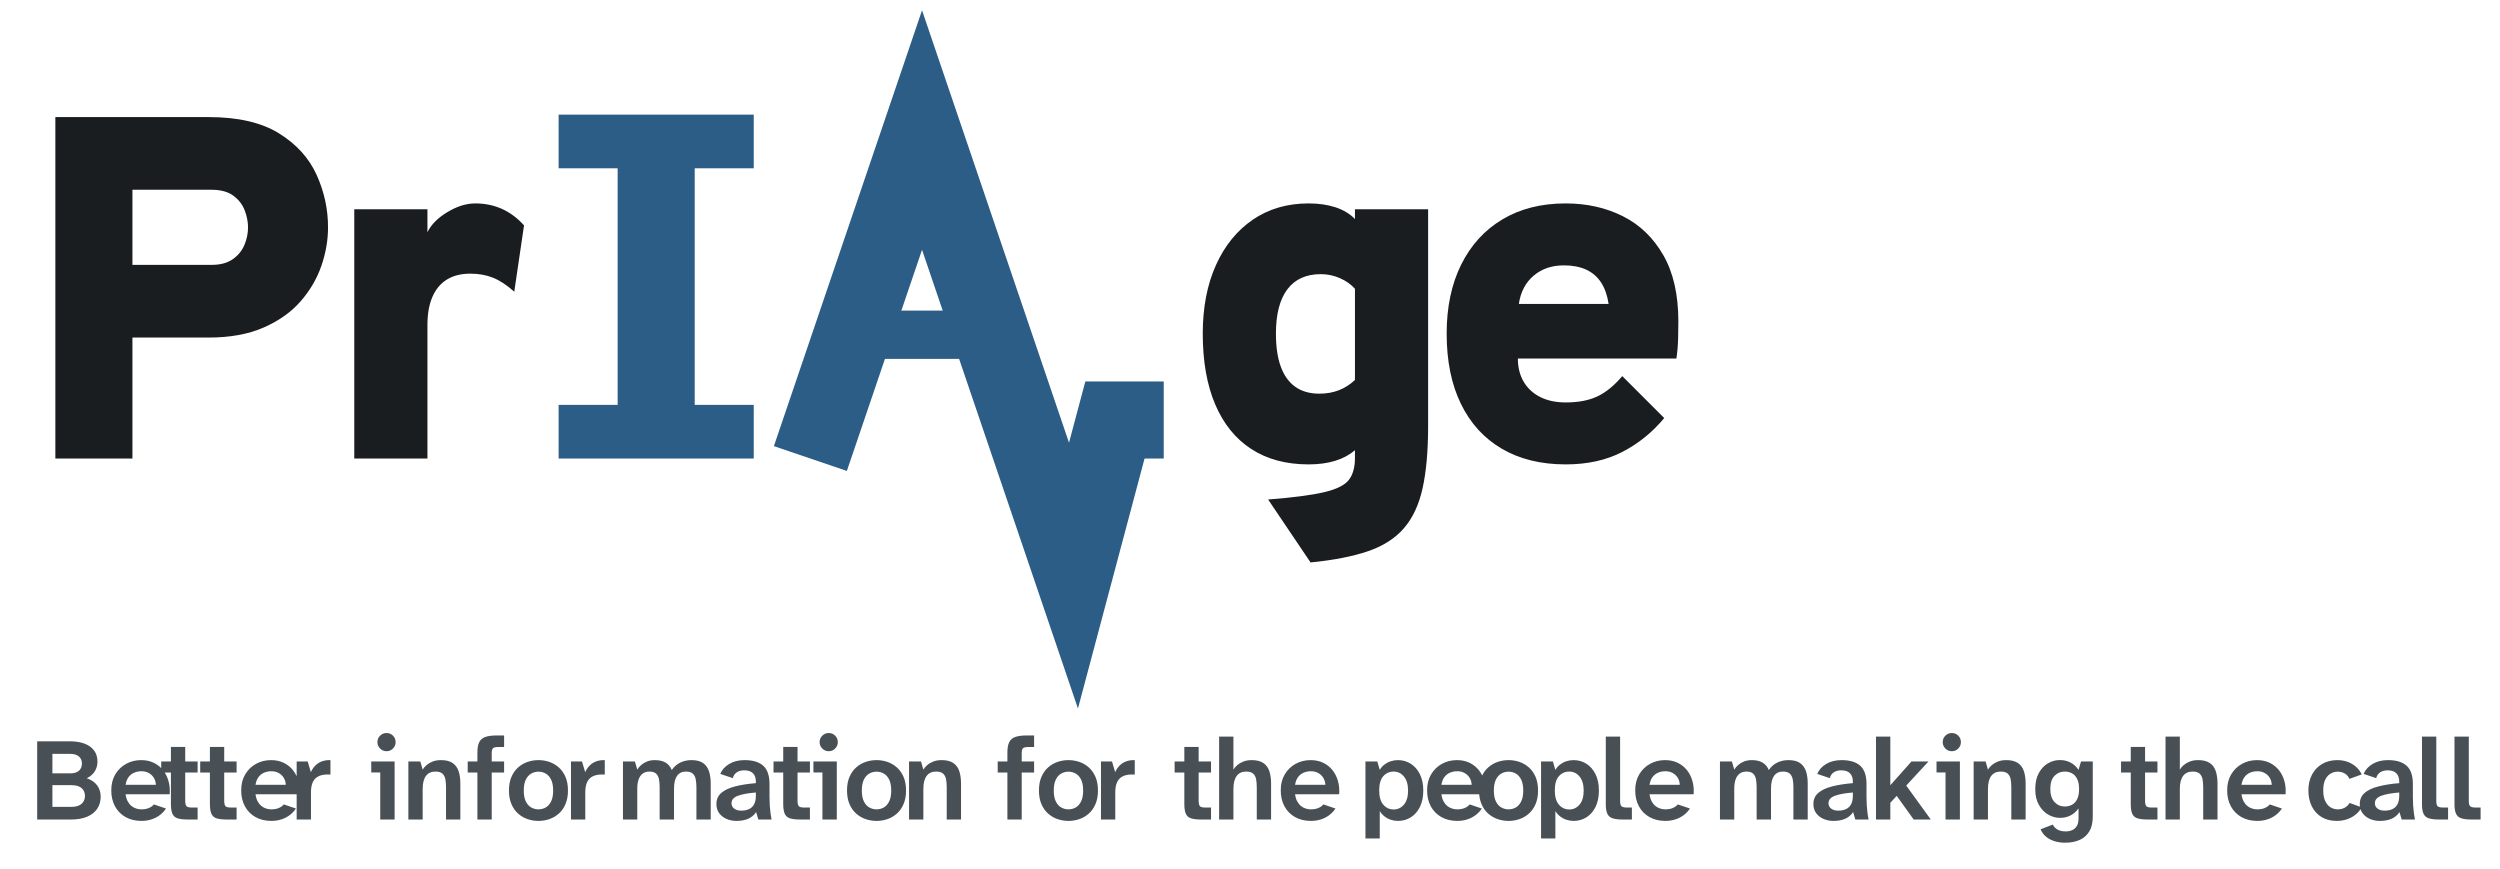
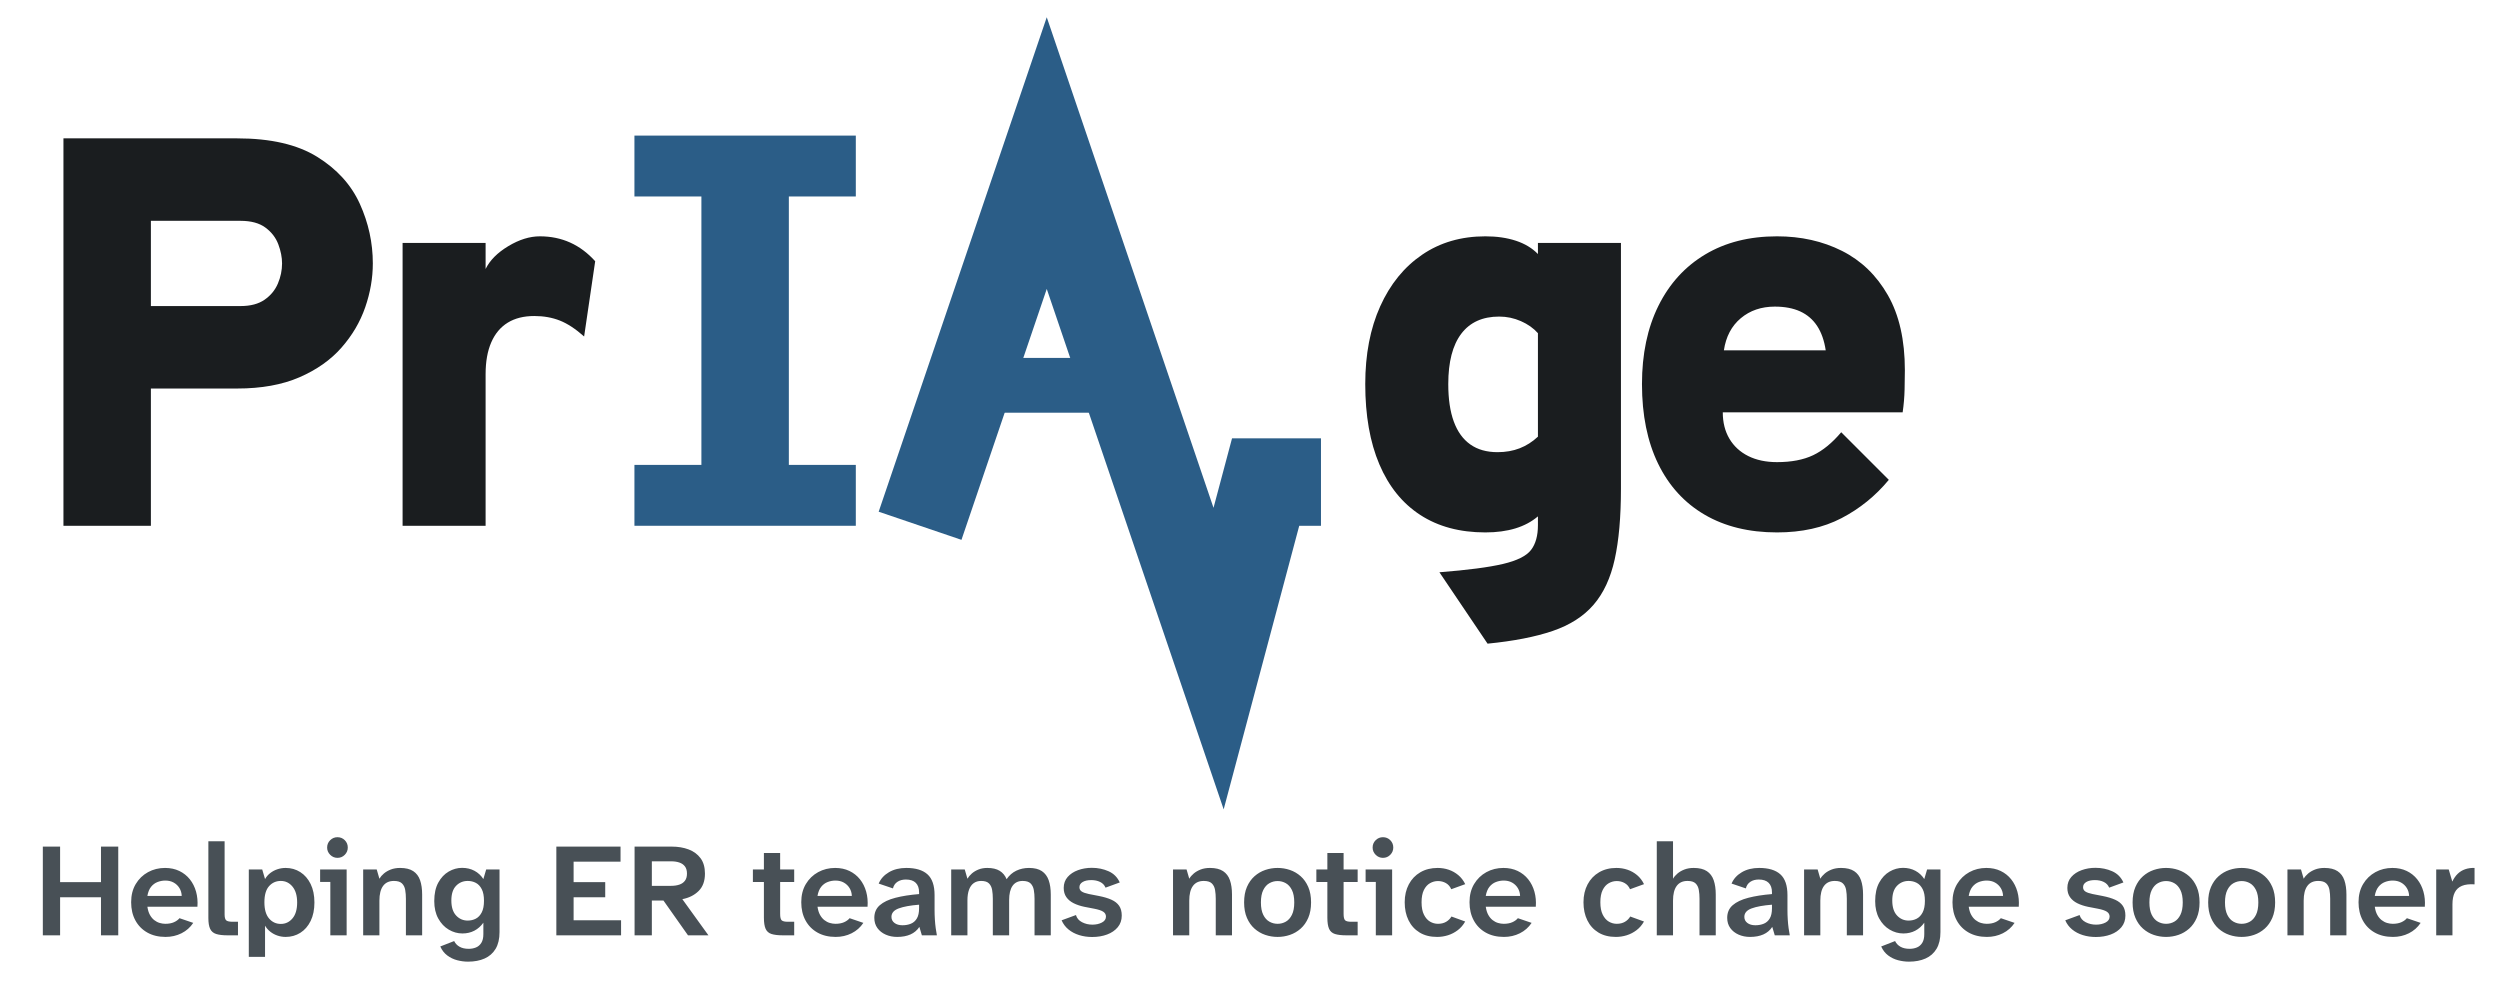
- <svg xmlns="http://www.w3.org/2000/svg" viewBox="12.00 12.00 1024.81 356.00" width="1025" height="356" role="img" aria-label="PrIAge">
+ <svg xmlns="http://www.w3.org/2000/svg" viewBox="12.00 10.00 902.77 361.17" width="903" height="361" role="img" aria-label="PrIAge">
  <path fill="#1a1d1f" d="M34.6 200.0V60.0H97.4Q115.5 60.0 126.25 66.65Q137.0 73.3 141.7 83.65Q146.4 94.0 146.4 105.2Q146.4 113.1 143.65 121.05Q140.9 129.0 135.05 135.65Q129.2 142.3 119.85 146.35Q110.5 150.4 97.4 150.4H66.2V200.0ZM66.2 120.6H98.6Q104.0 120.6 107.3 118.3Q110.6 116.0 112.1 112.45Q113.6 108.9 113.6 105.2Q113.6 101.9 112.25 98.3Q110.9 94.7 107.6 92.25Q104.3 89.8 98.6 89.8H66.2ZM157.156 200.0V97.8H187.156V107.2Q189.456 102.5 195.356 98.95Q201.256 95.4 206.756 95.4Q218.656 95.4 226.756 104.4L222.756 131.6Q218.156 127.5 214.006 125.85Q209.856 124.2 204.756 124.2Q199.056 124.2 195.156 126.6Q191.256 129.0 189.206 133.7Q187.156 138.4 187.156 145.2V200.0Z" />
  <path fill="#1a1d1f" d="M549.234 242.6 531.834 216.8Q547.134 215.6 554.784 213.8Q562.434 212.0 564.934 208.75Q567.434 205.5 567.434 199.8V196.6Q560.634 202.4 548.434 202.4Q534.634 202.4 524.934 196.1Q515.234 189.8 510.134 177.8Q505.034 165.8 505.034 148.8Q505.034 132.7 510.434 120.7Q515.834 108.7 525.584 102.05Q535.334 95.4 548.434 95.4Q554.634 95.4 559.484 97.0Q564.334 98.6 567.434 101.8V97.8H597.434V186.6Q597.434 201.9 595.184 212.1Q592.934 222.3 587.534 228.55Q582.134 234.8 572.784 238.0Q563.434 241.2 549.234 242.6ZM552.834 173.4Q557.234 173.4 560.834 172.0Q564.434 170.6 567.434 167.8V130.4Q565.034 127.7 561.284 126.05Q557.534 124.4 553.434 124.4Q544.434 124.4 539.734 130.6Q535.034 136.8 535.034 148.8Q535.034 156.9 537.034 162.35Q539.034 167.8 542.984 170.6Q546.934 173.4 552.834 173.4ZM653.834 202.4Q638.634 202.4 627.684 196.0Q616.734 189.6 610.884 177.6Q605.034 165.6 605.034 148.8Q605.034 132.5 610.984 120.5Q616.934 108.5 627.884 101.95Q638.834 95.4 653.834 95.4Q666.834 95.4 677.284 100.65Q687.734 105.9 693.884 116.65Q700.034 127.4 700.034 143.8Q700.034 146.6 699.934 150.75Q699.834 154.9 699.234 159.0H634.234Q634.234 164.5 636.634 168.55Q639.034 172.6 643.434 174.8Q647.834 177.0 653.834 177.0Q661.634 177.0 666.884 174.5Q672.134 172.0 677.034 166.2L694.234 183.4Q687.034 192.1 677.134 197.25Q667.234 202.4 653.834 202.4ZM634.634 136.6H671.434Q670.634 131.3 668.334 127.8Q666.034 124.3 662.234 122.55Q658.434 120.8 653.034 120.8Q645.734 120.8 640.734 125.0Q635.734 129.2 634.634 136.6Z" />
-   <path fill="#485056" d="M27.15 348.0V315.936H40.473Q44.136 315.936 46.68 316.935Q49.224 317.934 50.546 319.792Q51.867 321.651 51.867 324.24Q51.867 326.439 50.789 328.217Q49.71 329.994 47.487 331.071Q50.331 332.082 51.758 334.038Q53.184 335.994 53.184 338.628Q53.184 341.49 51.756 343.602Q50.328 345.714 47.624 346.857Q44.919 348.0 41.106 348.0ZM33.39 342.804H41.205Q43.104 342.804 44.328 342.214Q45.552 341.625 46.143 340.596Q46.734 339.567 46.734 338.289Q46.734 336.378 45.39 335.148Q44.046 333.918 41.205 333.918H33.39ZM33.39 329.07H40.782Q43.17 329.07 44.331 327.951Q45.492 326.832 45.492 325.071Q45.492 323.199 44.236 322.139Q42.981 321.078 40.572 321.078H33.39ZM69.975 348.576Q66.177 348.576 63.382 347.001Q60.588 345.426 59.058 342.605Q57.528 339.783 57.528 336.036Q57.528 332.244 59.185 329.47Q60.843 326.697 63.621 325.171Q66.399 323.646 69.771 323.646Q72.657 323.646 74.925 324.733Q77.193 325.821 78.73 327.744Q80.268 329.667 80.983 332.215Q81.699 334.764 81.48 337.659H63.399Q63.645 339.417 64.302 340.602Q64.959 341.787 65.874 342.502Q66.789 343.218 67.837 343.527Q68.886 343.836 69.867 343.836Q71.694 343.836 72.981 343.269Q74.268 342.702 75.003 341.808L79.971 343.5Q78.351 345.942 75.721 347.259Q73.092 348.576 69.975 348.576ZM63.393 333.768H75.804Q75.75 332.169 74.977 330.917Q74.205 329.664 72.909 328.937Q71.613 328.209 69.879 328.209Q68.43 328.209 67.059 328.739Q65.688 329.268 64.722 330.476Q63.756 331.683 63.393 333.768ZM88.866 348.0Q86.232 348.0 84.724 347.517Q83.216 347.034 82.598 345.643Q81.98 344.253 81.98 341.616V328.731H78.002V324.192H81.98V318.24H87.849V324.192H92.928V328.731H87.849V340.242Q87.849 342.069 88.413 342.583Q88.977 343.098 90.648 343.098H92.928V348.0ZM104.85 348.0Q102.216 348.0 100.708 347.517Q99.201 347.034 98.583 345.643Q97.965 344.253 97.965 341.616V328.731H93.987V324.192H97.965V318.24H103.833V324.192H108.912V328.731H103.833V340.242Q103.833 342.069 104.397 342.583Q104.961 343.098 106.632 343.098H108.912V348.0ZM123.24 348.576Q119.442 348.576 116.648 347.001Q113.853 345.426 112.323 342.605Q110.793 339.783 110.793 336.036Q110.793 332.244 112.451 329.47Q114.108 326.697 116.886 325.171Q119.664 323.646 123.036 323.646Q125.922 323.646 128.19 324.733Q130.458 325.821 131.996 327.744Q133.533 329.667 134.249 332.215Q134.964 334.764 134.745 337.659H116.664Q116.91 339.417 117.567 340.602Q118.224 341.787 119.139 342.502Q120.054 343.218 121.103 343.527Q122.151 343.836 123.132 343.836Q124.959 343.836 126.246 343.269Q127.533 342.702 128.268 341.808L133.236 343.5Q131.616 345.942 128.987 347.259Q126.357 348.576 123.24 348.576ZM116.658 333.768H129.069Q129.015 332.169 128.243 330.917Q127.47 329.664 126.174 328.937Q124.878 328.209 123.144 328.209Q121.695 328.209 120.324 328.739Q118.953 329.268 117.987 330.476Q117.021 331.683 116.658 333.768ZM133.537 348.0V324.192H138.058L139.354 328.581Q140.164 326.871 141.307 325.764Q142.45 324.657 143.977 324.124Q145.504 323.592 147.391 323.646V329.577Q144.586 329.388 142.825 330.125Q141.064 330.861 140.234 332.519Q139.405 334.176 139.405 336.777V348.0ZM167.802 348.0V328.704H164.112V324.192H173.697V348.0ZM170.379 320.004Q168.855 320.004 167.751 318.9Q166.647 317.796 166.647 316.278Q166.647 314.7 167.751 313.62Q168.855 312.54 170.373 312.54Q171.951 312.54 173.031 313.623Q174.111 314.707 174.111 316.272Q174.111 317.796 173.027 318.9Q171.944 320.004 170.379 320.004ZM179.334 348.0V324.192H184.227L185.202 327.549Q185.793 326.532 186.825 325.657Q187.857 324.783 189.321 324.214Q190.785 323.646 192.693 323.646Q195.681 323.646 197.422 324.798Q199.164 325.95 199.905 328.098Q200.646 330.246 200.646 333.252V348.0H194.778V334.803Q194.778 333.06 194.523 331.595Q194.268 330.129 193.356 329.237Q192.444 328.344 190.437 328.344Q187.86 328.344 186.531 330.147Q185.202 331.95 185.202 335.466V348.0ZM207.641 348.0V328.731H203.663V324.192H207.641V320.469Q207.641 317.805 208.391 316.284Q209.141 314.763 210.884 314.15Q212.627 313.536 215.591 313.536H218.588V318.267H216.362Q214.61 318.267 214.06 318.756Q213.509 319.245 213.509 320.826V324.192H218.588V328.731H213.509V348.0ZM232.674 348.576Q230.367 348.576 228.216 347.842Q226.064 347.109 224.341 345.583Q222.617 344.058 221.596 341.692Q220.574 339.327 220.574 336.111Q220.574 332.868 221.596 330.516Q222.617 328.164 224.341 326.638Q226.064 325.113 228.216 324.379Q230.367 323.646 232.674 323.646Q234.981 323.646 237.132 324.379Q239.283 325.113 241.006 326.638Q242.73 328.164 243.751 330.516Q244.773 332.868 244.773 336.111Q244.773 339.327 243.751 341.692Q242.73 344.058 241.006 345.583Q239.283 347.109 237.132 347.842Q234.981 348.576 232.674 348.576ZM232.674 343.836Q234.282 343.836 235.647 343.062Q237.011 342.288 237.854 340.587Q238.697 338.886 238.697 336.111Q238.697 333.336 237.854 331.635Q237.011 329.934 235.647 329.16Q234.282 328.386 232.674 328.386Q231.087 328.386 229.711 329.16Q228.336 329.934 227.493 331.635Q226.65 333.336 226.65 336.111Q226.65 338.886 227.493 340.587Q228.336 342.288 229.711 343.062Q231.087 343.836 232.674 343.836ZM246.005 348.0V324.192H250.527L251.823 328.581Q252.633 326.871 253.776 325.764Q254.919 324.657 256.446 324.124Q257.973 323.592 259.86 323.646V329.577Q257.055 329.388 255.294 330.125Q253.533 330.861 252.703 332.519Q251.874 334.176 251.874 336.777V348.0ZM267.318 348.0V324.192H272.211L273.186 327.549Q273.777 326.532 274.775 325.657Q275.772 324.783 277.181 324.214Q278.589 323.646 280.365 323.646Q283.155 323.646 284.849 324.696Q286.542 325.746 287.337 327.714Q288.75 325.641 290.844 324.643Q292.938 323.646 295.434 323.646Q298.38 323.646 300.087 324.798Q301.794 325.95 302.549 328.098Q303.303 330.246 303.303 333.252V348.0H297.435V334.803Q297.435 333.06 297.169 331.595Q296.904 330.129 296 329.237Q295.095 328.344 293.13 328.344Q290.754 328.344 289.505 330.093Q288.255 331.842 288.255 335.277V348.0H282.36V334.803Q282.36 333.06 282.108 331.595Q281.856 330.129 280.965 329.237Q280.074 328.344 278.136 328.344Q276.543 328.344 275.436 329.151Q274.329 329.958 273.758 331.521Q273.186 333.084 273.186 335.358V348.0ZM313.881 348.576Q311.625 348.576 309.743 347.743Q307.86 346.911 306.746 345.372Q305.631 343.833 305.631 341.673Q305.631 338.841 307.613 337.113Q309.594 335.385 313.239 334.438Q316.884 333.492 321.81 333.093V332.472Q321.81 330.225 320.612 329.03Q319.413 327.834 317.04 327.834Q315.237 327.834 313.994 328.656Q312.75 329.478 312.366 331.044L307.209 329.298Q308.277 326.751 310.911 325.198Q313.545 323.646 317.193 323.646Q322.272 323.646 324.839 325.954Q327.405 328.263 327.405 333.456V338.835Q327.405 340.56 327.512 342.262Q327.618 343.965 327.821 345.433Q328.023 346.902 328.242 348.0H322.818L321.912 344.952Q320.715 346.782 318.696 347.679Q316.677 348.576 313.881 348.576ZM315.819 344.361Q317.496 344.361 318.858 343.797Q320.22 343.233 321.015 341.889Q321.81 340.545 321.81 338.208V336.93Q317.064 337.302 314.444 338.273Q311.823 339.243 311.823 341.334Q311.823 342.696 312.92 343.528Q314.016 344.361 315.819 344.361ZM339.912 348.0Q337.278 348.0 335.771 347.517Q334.263 347.034 333.645 345.643Q333.027 344.253 333.027 341.616V328.731H329.049V324.192H333.027V318.24H338.895V324.192H343.974V328.731H338.895V340.242Q338.895 342.069 339.459 342.583Q340.023 343.098 341.694 343.098H343.974V348.0ZM349.099 348.0V328.704H345.409V324.192H354.994V348.0ZM351.676 320.004Q350.152 320.004 349.048 318.9Q347.944 317.796 347.944 316.278Q347.944 314.7 349.048 313.62Q350.152 312.54 351.669 312.54Q353.248 312.54 354.328 313.623Q355.408 314.707 355.408 316.272Q355.408 317.796 354.324 318.9Q353.241 320.004 351.676 320.004ZM371.283 348.576Q368.976 348.576 366.825 347.842Q364.674 347.109 362.95 345.583Q361.227 344.058 360.205 341.692Q359.184 339.327 359.184 336.111Q359.184 332.868 360.205 330.516Q361.227 328.164 362.95 326.638Q364.674 325.113 366.825 324.379Q368.976 323.646 371.283 323.646Q373.59 323.646 375.741 324.379Q377.892 325.113 379.615 326.638Q381.339 328.164 382.36 330.516Q383.382 332.868 383.382 336.111Q383.382 339.327 382.36 341.692Q381.339 344.058 379.615 345.583Q377.892 347.109 375.741 347.842Q373.59 348.576 371.283 348.576ZM371.283 343.836Q372.891 343.836 374.256 343.062Q375.621 342.288 376.464 340.587Q377.307 338.886 377.307 336.111Q377.307 333.336 376.464 331.635Q375.621 329.934 374.256 329.16Q372.891 328.386 371.283 328.386Q369.696 328.386 368.32 329.16Q366.945 329.934 366.102 331.635Q365.259 333.336 365.259 336.111Q365.259 338.886 366.102 340.587Q366.945 342.288 368.32 343.062Q369.696 343.836 371.283 343.836ZM384.615 348.0V324.192H389.508L390.483 327.549Q391.074 326.532 392.106 325.657Q393.138 324.783 394.602 324.214Q396.066 323.646 397.974 323.646Q400.962 323.646 402.703 324.798Q404.445 325.95 405.186 328.098Q405.927 330.246 405.927 333.252V348.0H400.059V334.803Q400.059 333.06 399.804 331.595Q399.549 330.129 398.637 329.237Q397.725 328.344 395.718 328.344Q393.141 328.344 391.812 330.147Q390.483 331.95 390.483 335.466V348.0ZM424.938 348.0V328.731H420.96V324.192H424.938V320.469Q424.938 317.805 425.688 316.284Q426.438 314.763 428.181 314.15Q429.924 313.536 432.888 313.536H435.885V318.267H433.659Q431.907 318.267 431.357 318.756Q430.806 319.245 430.806 320.826V324.192H435.885V328.731H430.806V348.0ZM449.97 348.576Q447.663 348.576 445.512 347.842Q443.361 347.109 441.638 345.583Q439.914 344.058 438.893 341.692Q437.871 339.327 437.871 336.111Q437.871 332.868 438.893 330.516Q439.914 328.164 441.638 326.638Q443.361 325.113 445.512 324.379Q447.663 323.646 449.97 323.646Q452.277 323.646 454.428 324.379Q456.579 325.113 458.303 326.638Q460.026 328.164 461.048 330.516Q462.069 332.868 462.069 336.111Q462.069 339.327 461.048 341.692Q460.026 344.058 458.303 345.583Q456.579 347.109 454.428 347.842Q452.277 348.576 449.97 348.576ZM449.97 343.836Q451.578 343.836 452.943 343.062Q454.308 342.288 455.151 340.587Q455.994 338.886 455.994 336.111Q455.994 333.336 455.151 331.635Q454.308 329.934 452.943 329.16Q451.578 328.386 449.97 328.386Q448.383 328.386 447.008 329.16Q445.632 329.934 444.789 331.635Q443.946 333.336 443.946 336.111Q443.946 338.886 444.789 340.587Q445.632 342.288 447.008 343.062Q448.383 343.836 449.97 343.836ZM463.302 348.0V324.192H467.823L469.119 328.581Q469.929 326.871 471.072 325.764Q472.215 324.657 473.742 324.124Q475.269 323.592 477.156 323.646V329.577Q474.351 329.388 472.59 330.125Q470.829 330.861 470 332.519Q469.17 334.176 469.17 336.777V348.0ZM504.366 348.0Q501.732 348.0 500.224 347.517Q498.716 347.034 498.098 345.643Q497.48 344.253 497.48 341.616V328.731H493.502V324.192H497.48V318.24H503.349V324.192H508.428V328.731H503.349V340.242Q503.349 342.069 503.913 342.583Q504.477 343.098 506.148 343.098H508.428V348.0ZM511.74 348.0V314.016H517.608V327.549Q518.199 326.532 519.231 325.657Q520.263 324.783 521.727 324.214Q523.191 323.646 525.099 323.646Q528.087 323.646 529.828 324.798Q531.57 325.95 532.311 328.098Q533.052 330.246 533.052 333.252V348.0H527.184V334.803Q527.184 333.06 526.929 331.595Q526.674 330.129 525.762 329.237Q524.85 328.344 522.843 328.344Q520.266 328.344 518.937 330.147Q517.608 331.95 517.608 335.466V348.0ZM549.459 348.576Q545.661 348.576 542.867 347.001Q540.072 345.426 538.542 342.605Q537.012 339.783 537.012 336.036Q537.012 332.244 538.669 329.47Q540.327 326.697 543.105 325.171Q545.883 323.646 549.255 323.646Q552.141 323.646 554.409 324.733Q556.677 325.821 558.215 327.744Q559.752 329.667 560.468 332.215Q561.183 334.764 560.964 337.659H542.883Q543.129 339.417 543.786 340.602Q544.443 341.787 545.358 342.502Q546.273 343.218 547.322 343.527Q548.37 343.836 549.351 343.836Q551.178 343.836 552.465 343.269Q553.752 342.702 554.487 341.808L559.455 343.5Q557.835 345.942 555.206 347.259Q552.576 348.576 549.459 348.576ZM542.877 333.768H555.288Q555.234 332.169 554.461 330.917Q553.689 329.664 552.393 328.937Q551.097 328.209 549.363 328.209Q547.914 328.209 546.543 328.739Q545.172 329.268 544.206 330.476Q543.24 331.683 542.877 333.768ZM571.74 355.776V324.192H576.585L577.608 327.666Q578.355 326.364 579.526 325.468Q580.698 324.573 582.121 324.109Q583.545 323.646 585.066 323.646Q587.991 323.646 590.346 325.15Q592.701 326.655 594.076 329.442Q595.452 332.229 595.452 336.138Q595.452 340.026 594.076 342.823Q592.701 345.621 590.346 347.098Q587.991 348.576 585.066 348.576Q583.545 348.576 582.121 348.099Q580.698 347.622 579.526 346.703Q578.355 345.783 577.608 344.508V355.776ZM583.308 343.878Q585.84 343.878 587.526 341.877Q589.212 339.876 589.212 336.138Q589.212 332.433 587.526 330.389Q585.84 328.344 583.308 328.344Q580.749 328.344 579.063 330.227Q577.377 332.109 577.377 336.057Q577.377 339.957 579.063 341.917Q580.749 343.878 583.308 343.878ZM609.459 348.576Q605.661 348.576 602.867 347.001Q600.072 345.426 598.542 342.605Q597.012 339.783 597.012 336.036Q597.012 332.244 598.669 329.47Q600.327 326.697 603.105 325.171Q605.883 323.646 609.255 323.646Q612.141 323.646 614.409 324.733Q616.677 325.821 618.215 327.744Q619.752 329.667 620.468 332.215Q621.183 334.764 620.964 337.659H602.883Q603.129 339.417 603.786 340.602Q604.443 341.787 605.358 342.502Q606.273 343.218 607.322 343.527Q608.37 343.836 609.351 343.836Q611.178 343.836 612.465 343.269Q613.752 342.702 614.487 341.808L619.455 343.5Q617.835 345.942 615.206 347.259Q612.576 348.576 609.459 348.576ZM602.877 333.768H615.288Q615.234 332.169 614.461 330.917Q613.689 329.664 612.393 328.937Q611.097 328.209 609.363 328.209Q607.914 328.209 606.543 328.739Q605.172 329.268 604.206 330.476Q603.24 331.683 602.877 333.768ZM630.408 348.576Q628.101 348.576 625.95 347.842Q623.799 347.109 622.075 345.583Q620.352 344.058 619.33 341.692Q618.309 339.327 618.309 336.111Q618.309 332.868 619.33 330.516Q620.352 328.164 622.075 326.638Q623.799 325.113 625.95 324.379Q628.101 323.646 630.408 323.646Q632.715 323.646 634.866 324.379Q637.017 325.113 638.74 326.638Q640.464 328.164 641.485 330.516Q642.507 332.868 642.507 336.111Q642.507 339.327 641.485 341.692Q640.464 344.058 638.74 345.583Q637.017 347.109 634.866 347.842Q632.715 348.576 630.408 348.576ZM630.408 343.836Q632.016 343.836 633.381 343.062Q634.746 342.288 635.589 340.587Q636.432 338.886 636.432 336.111Q636.432 333.336 635.589 331.635Q634.746 329.934 633.381 329.16Q632.016 328.386 630.408 328.386Q628.821 328.386 627.445 329.16Q626.07 329.934 625.227 331.635Q624.384 333.336 624.384 336.111Q624.384 338.886 625.227 340.587Q626.07 342.288 627.445 343.062Q628.821 343.836 630.408 343.836ZM643.74 355.776V324.192H648.585L649.608 327.666Q650.355 326.364 651.526 325.468Q652.698 324.573 654.121 324.109Q655.545 323.646 657.066 323.646Q659.991 323.646 662.346 325.15Q664.701 326.655 666.076 329.442Q667.452 332.229 667.452 336.138Q667.452 340.026 666.076 342.823Q664.701 345.621 662.346 347.098Q659.991 348.576 657.066 348.576Q655.545 348.576 654.121 348.099Q652.698 347.622 651.526 346.703Q650.355 345.783 649.608 344.508V355.776ZM655.308 343.878Q657.84 343.878 659.526 341.877Q661.212 339.876 661.212 336.138Q661.212 332.433 659.526 330.389Q657.84 328.344 655.308 328.344Q652.749 328.344 651.063 330.227Q649.377 332.109 649.377 336.057Q649.377 339.957 651.063 341.917Q652.749 343.878 655.308 343.878ZM677.205 348.0Q674.592 348.0 673.074 347.506Q671.556 347.013 670.917 345.654Q670.278 344.295 670.278 341.742V314.016H676.146V340.452Q676.146 342.069 676.724 342.583Q677.301 343.098 679.104 343.098H680.979V348.0ZM694.787 348.576Q690.989 348.576 688.195 347.001Q685.4 345.426 683.87 342.605Q682.34 339.783 682.34 336.036Q682.34 332.244 683.998 329.47Q685.655 326.697 688.433 325.171Q691.211 323.646 694.583 323.646Q697.469 323.646 699.737 324.733Q702.005 325.821 703.543 327.744Q705.08 329.667 705.796 332.215Q706.511 334.764 706.292 337.659H688.211Q688.457 339.417 689.114 340.602Q689.771 341.787 690.686 342.502Q691.601 343.218 692.65 343.527Q693.698 343.836 694.679 343.836Q696.506 343.836 697.793 343.269Q699.08 342.702 699.815 341.808L704.783 343.5Q703.163 345.942 700.534 347.259Q697.904 348.576 694.787 348.576ZM688.205 333.768H700.616Q700.562 332.169 699.79 330.917Q699.017 329.664 697.721 328.937Q696.425 328.209 694.691 328.209Q693.242 328.209 691.871 328.739Q690.5 329.268 689.534 330.476Q688.568 331.683 688.205 333.768ZM717.084 348.0V324.192H721.977L722.952 327.549Q723.543 326.532 724.54 325.657Q725.538 324.783 726.946 324.214Q728.355 323.646 730.131 323.646Q732.921 323.646 734.614 324.696Q736.308 325.746 737.103 327.714Q738.516 325.641 740.61 324.643Q742.704 323.646 745.2 323.646Q748.146 323.646 749.853 324.798Q751.56 325.95 752.314 328.098Q753.069 330.246 753.069 333.252V348.0H747.201V334.803Q747.201 333.06 746.935 331.595Q746.67 330.129 745.765 329.237Q744.861 328.344 742.896 328.344Q740.52 328.344 739.27 330.093Q738.021 331.842 738.021 335.277V348.0H732.126V334.803Q732.126 333.06 731.874 331.595Q731.622 330.129 730.731 329.237Q729.84 328.344 727.902 328.344Q726.309 328.344 725.202 329.151Q724.095 329.958 723.523 331.521Q722.952 333.084 722.952 335.358V348.0ZM763.647 348.576Q761.391 348.576 759.508 347.743Q757.626 346.911 756.511 345.372Q755.397 343.833 755.397 341.673Q755.397 338.841 757.378 337.113Q759.36 335.385 763.005 334.438Q766.65 333.492 771.576 333.093V332.472Q771.576 330.225 770.377 329.03Q769.179 327.834 766.806 327.834Q765.003 327.834 763.76 328.656Q762.516 329.478 762.132 331.044L756.975 329.298Q758.043 326.751 760.677 325.198Q763.311 323.646 766.959 323.646Q772.038 323.646 774.605 325.954Q777.171 328.263 777.171 333.456V338.835Q777.171 340.56 777.278 342.262Q777.384 343.965 777.587 345.433Q777.789 346.902 778.008 348.0H772.584L771.678 344.952Q770.481 346.782 768.462 347.679Q766.443 348.576 763.647 348.576ZM765.585 344.361Q767.262 344.361 768.624 343.797Q769.986 343.233 770.781 341.889Q771.576 340.545 771.576 338.208V336.93Q766.83 337.302 764.21 338.273Q761.589 339.243 761.589 341.334Q761.589 342.696 762.686 343.528Q763.782 344.361 765.585 344.361ZM781.068 348.0V314.016H786.936V333.951L795.618 324.192H802.599L793.461 334.086L803.529 348.0H796.506L789.558 338.304L786.936 341.139V348.0ZM809.568 348.0V328.704H805.877V324.192H815.463V348.0ZM812.145 320.004Q810.621 320.004 809.517 318.9Q808.413 317.796 808.413 316.278Q808.413 314.7 809.517 313.62Q810.621 312.54 812.138 312.54Q813.717 312.54 814.797 313.623Q815.877 314.707 815.877 316.272Q815.877 317.796 814.793 318.9Q813.71 320.004 812.145 320.004ZM821.099 348.0V324.192H825.992L826.967 327.549Q827.558 326.532 828.59 325.657Q829.622 324.783 831.086 324.214Q832.55 323.646 834.458 323.646Q837.446 323.646 839.188 324.798Q840.929 325.95 841.67 328.098Q842.411 330.246 842.411 333.252V348.0H836.543V334.803Q836.543 333.06 836.288 331.595Q836.033 330.129 835.121 329.237Q834.209 328.344 832.202 328.344Q829.625 328.344 828.296 330.147Q826.967 331.95 826.967 335.466V348.0ZM858.575 357.513Q856.628 357.513 854.654 357.002Q852.68 356.49 851.054 355.269Q849.428 354.048 848.534 352.026L853.55 350.07Q854.159 351.357 855.482 352.116Q856.805 352.875 858.809 352.875Q860.234 352.875 861.429 352.383Q862.625 351.891 863.363 350.722Q864.101 349.554 864.101 347.568V343.434Q862.754 345.333 860.835 346.329Q858.917 347.325 856.544 347.325Q853.931 347.325 851.6 345.943Q849.269 344.562 847.812 341.938Q846.356 339.315 846.356 335.631Q846.356 331.602 847.812 328.948Q849.269 326.295 851.573 324.957Q853.877 323.619 856.409 323.619Q858.917 323.619 860.889 324.679Q862.862 325.74 864.101 327.666L865.124 324.192H869.942V346.833Q869.942 350.514 868.524 352.879Q867.107 355.245 864.549 356.379Q861.992 357.513 858.575 357.513ZM858.443 342.669Q860.051 342.669 861.374 341.98Q862.697 341.292 863.511 339.717Q864.326 338.142 864.326 335.523Q864.326 332.877 863.511 331.302Q862.697 329.727 861.374 329.036Q860.051 328.344 858.443 328.344Q855.947 328.344 854.24 330.11Q852.533 331.875 852.533 335.415Q852.533 338.982 854.24 340.825Q855.947 342.669 858.443 342.669ZM892.397 348.0Q889.763 348.0 888.255 347.517Q886.748 347.034 886.13 345.643Q885.512 344.253 885.512 341.616V328.731H881.534V324.192H885.512V318.24H891.38V324.192H896.459V328.731H891.38V340.242Q891.38 342.069 891.944 342.583Q892.508 343.098 894.179 343.098H896.459V348.0ZM899.771 348.0V314.016H905.639V327.549Q906.23 326.532 907.262 325.657Q908.294 324.783 909.758 324.214Q911.222 323.646 913.13 323.646Q916.118 323.646 917.86 324.798Q919.601 325.95 920.342 328.098Q921.083 330.246 921.083 333.252V348.0H915.215V334.803Q915.215 333.06 914.96 331.595Q914.705 330.129 913.793 329.237Q912.881 328.344 910.874 328.344Q908.297 328.344 906.968 330.147Q905.639 331.95 905.639 335.466V348.0ZM937.49 348.576Q933.692 348.576 930.898 347.001Q928.103 345.426 926.573 342.605Q925.043 339.783 925.043 336.036Q925.043 332.244 926.701 329.47Q928.358 326.697 931.136 325.171Q933.914 323.646 937.286 323.646Q940.172 323.646 942.44 324.733Q944.708 325.821 946.246 327.744Q947.783 329.667 948.499 332.215Q949.214 334.764 948.995 337.659H930.914Q931.16 339.417 931.817 340.602Q932.474 341.787 933.389 342.502Q934.304 343.218 935.353 343.527Q936.401 343.836 937.382 343.836Q939.209 343.836 940.496 343.269Q941.783 342.702 942.518 341.808L947.486 343.5Q945.866 345.942 943.237 347.259Q940.607 348.576 937.49 348.576ZM930.908 333.768H943.319Q943.265 332.169 942.493 330.917Q941.72 329.664 940.424 328.937Q939.128 328.209 937.394 328.209Q935.945 328.209 934.574 328.739Q933.203 329.268 932.237 330.476Q931.271 331.683 930.908 333.768ZM970.049 348.576Q966.344 348.576 963.727 346.982Q961.109 345.387 959.725 342.562Q958.34 339.738 958.34 336.057Q958.34 332.397 959.824 329.589Q961.307 326.781 963.994 325.213Q966.68 323.646 970.238 323.646Q972.344 323.646 974.248 324.295Q976.151 324.945 977.704 326.239Q979.256 327.534 980.213 329.508L975.167 331.338Q974.507 329.844 973.222 329.115Q971.936 328.386 970.355 328.386Q968.849 328.386 967.481 329.16Q966.113 329.934 965.275 331.622Q964.436 333.309 964.436 336.063Q964.436 338.823 965.299 340.545Q966.161 342.267 967.505 343.051Q968.849 343.836 970.355 343.836Q972.08 343.836 973.315 343.11Q974.549 342.384 975.236 341.202L980.201 343.005Q979.148 344.892 977.519 346.133Q975.89 347.373 973.972 347.975Q972.053 348.576 970.049 348.576ZM987.663 348.576Q985.407 348.576 983.524 347.743Q981.642 346.911 980.527 345.372Q979.413 343.833 979.413 341.673Q979.413 338.841 981.394 337.113Q983.376 335.385 987.021 334.438Q990.666 333.492 995.592 333.093V332.472Q995.592 330.225 994.393 329.03Q993.195 327.834 990.822 327.834Q989.019 327.834 987.775 328.656Q986.532 329.478 986.148 331.044L980.991 329.298Q982.059 326.751 984.693 325.198Q987.327 323.646 990.975 323.646Q996.054 323.646 998.62 325.954Q1001.187 328.263 1001.187 333.456V338.835Q1001.187 340.56 1001.293 342.262Q1001.4 343.965 1001.602 345.433Q1001.805 346.902 1002.024 348.0H996.6L995.694 344.952Q994.497 346.782 992.478 347.679Q990.459 348.576 987.663 348.576ZM989.601 344.361Q991.278 344.361 992.64 343.797Q994.002 343.233 994.797 341.889Q995.592 340.545 995.592 338.208V336.93Q990.846 337.302 988.225 338.273Q985.605 339.243 985.605 341.334Q985.605 342.696 986.701 343.528Q987.798 344.361 989.601 344.361ZM1011.846 348.0Q1009.233 348.0 1007.715 347.506Q1006.197 347.013 1005.558 345.654Q1004.919 344.295 1004.919 341.742V314.016H1010.787V340.452Q1010.787 342.069 1011.364 342.583Q1011.942 343.098 1013.745 343.098H1015.62V348.0ZM1025.174 348.0Q1022.561 348.0 1021.043 347.506Q1019.525 347.013 1018.886 345.654Q1018.247 344.295 1018.247 341.742V314.016H1024.115V340.452Q1024.115 342.069 1024.692 342.583Q1025.27 343.098 1027.073 343.098H1028.948V348.0Z" />
  <path fill="#2b5d87" d="M240.938 59h80v22h-24.2v97h24.2v22h-80v-22h24.2v-97h-24.2z" />
  <path d="M344.158 200 L389.938 65.32 L452.034 248 L469.034 184.2 H489.034" fill="none" stroke="#2b5d87" stroke-width="31.6" stroke-linejoin="miter" stroke-miterlimit="8" stroke-linecap="butt" />
  <rect x="358.738" y="139.34" width="62.4" height="19.8" fill="#2b5d87" />
+   <path fill="#485056" d="M27.15 348.0V315.936H33.39V328.785H48.165V315.936H54.405V348.0H48.165V334.239H33.39V348.0ZM71.511 348.576Q67.713 348.576 64.919 347.001Q62.124 345.426 60.594 342.605Q59.064 339.783 59.064 336.036Q59.064 332.244 60.721 329.47Q62.379 326.697 65.157 325.171Q67.935 323.646 71.307 323.646Q74.193 323.646 76.461 324.733Q78.729 325.821 80.267 327.744Q81.804 329.667 82.52 332.215Q83.235 334.764 83.016 337.659H64.935Q65.181 339.417 65.838 340.602Q66.495 341.787 67.41 342.502Q68.325 343.218 69.374 343.527Q70.422 343.836 71.403 343.836Q73.23 343.836 74.517 343.269Q75.804 342.702 76.539 341.808L81.507 343.5Q79.887 345.942 77.258 347.259Q74.628 348.576 71.511 348.576ZM64.929 333.768H77.34Q77.286 332.169 76.513 330.917Q75.741 329.664 74.445 328.937Q73.149 328.209 71.415 328.209Q69.966 328.209 68.595 328.739Q67.224 329.268 66.258 330.476Q65.292 331.683 64.929 333.768ZM93.897 348.0Q91.284 348.0 89.766 347.506Q88.248 347.013 87.609 345.654Q86.97 344.295 86.97 341.742V314.016H92.838V340.452Q92.838 342.069 93.416 342.583Q93.993 343.098 95.796 343.098H97.671V348.0ZM101.583 355.776V324.192H106.428L107.451 327.666Q108.198 326.364 109.37 325.468Q110.541 324.573 111.965 324.109Q113.388 323.646 114.909 323.646Q117.834 323.646 120.189 325.15Q122.544 326.655 123.92 329.442Q125.295 332.229 125.295 336.138Q125.295 340.026 123.92 342.823Q122.544 345.621 120.189 347.098Q117.834 348.576 114.909 348.576Q113.388 348.576 111.965 348.099Q110.541 347.622 109.37 346.703Q108.198 345.783 107.451 344.508V355.776ZM113.151 343.878Q115.683 343.878 117.369 341.877Q119.055 339.876 119.055 336.138Q119.055 332.433 117.369 330.389Q115.683 328.344 113.151 328.344Q110.592 328.344 108.906 330.227Q107.22 332.109 107.22 336.057Q107.22 339.957 108.906 341.917Q110.592 343.878 113.151 343.878ZM131.043 348.0V328.704H127.353V324.192H136.938V348.0ZM133.62 320.004Q132.096 320.004 130.992 318.9Q129.888 317.796 129.888 316.278Q129.888 314.7 130.992 313.62Q132.096 312.54 133.614 312.54Q135.192 312.54 136.272 313.623Q137.352 314.707 137.352 316.272Q137.352 317.796 136.269 318.9Q135.185 320.004 133.62 320.004ZM142.911 348.0V324.192H147.804L148.779 327.549Q149.37 326.532 150.402 325.657Q151.434 324.783 152.898 324.214Q154.362 323.646 156.27 323.646Q159.258 323.646 161 324.798Q162.741 325.95 163.482 328.098Q164.223 330.246 164.223 333.252V348.0H158.355V334.803Q158.355 333.06 158.1 331.595Q157.845 330.129 156.933 329.237Q156.021 328.344 154.014 328.344Q151.437 328.344 150.108 330.147Q148.779 331.95 148.779 335.466V348.0ZM180.819 357.513Q178.872 357.513 176.898 357.002Q174.924 356.49 173.298 355.269Q171.672 354.048 170.778 352.026L175.794 350.07Q176.403 351.357 177.726 352.116Q179.049 352.875 181.053 352.875Q182.478 352.875 183.674 352.383Q184.869 351.891 185.607 350.722Q186.345 349.554 186.345 347.568V343.434Q184.998 345.333 183.079 346.329Q181.161 347.325 178.788 347.325Q176.175 347.325 173.844 345.943Q171.513 344.562 170.056 341.938Q168.6 339.315 168.6 335.631Q168.6 331.602 170.056 328.948Q171.513 326.295 173.817 324.957Q176.121 323.619 178.653 323.619Q181.161 323.619 183.133 324.679Q185.106 325.74 186.345 327.666L187.368 324.192H192.186V346.833Q192.186 350.514 190.769 352.879Q189.351 355.245 186.794 356.379Q184.236 357.513 180.819 357.513ZM180.687 342.669Q182.295 342.669 183.618 341.98Q184.941 341.292 185.756 339.717Q186.57 338.142 186.57 335.523Q186.57 332.877 185.756 331.302Q184.941 329.727 183.618 329.036Q182.295 328.344 180.687 328.344Q178.191 328.344 176.484 330.11Q174.777 331.875 174.777 335.415Q174.777 338.982 176.484 340.825Q178.191 342.669 180.687 342.669ZM212.718 348.0V315.936H235.917V321.39H218.958V328.785H230.382V334.239H218.958V342.546H236.109V348.0ZM240.99 348.0V315.936H254.412Q257.814 315.936 260.522 316.958Q263.229 317.979 264.825 320.124Q266.421 322.269 266.421 325.695Q266.421 329.715 264.138 331.977Q261.855 334.239 258.249 334.929L267.684 348.0H260.295L251.433 335.433H247.23V348.0ZM247.23 330.114H254.238Q255.876 330.114 257.163 329.68Q258.45 329.247 259.186 328.276Q259.923 327.306 259.923 325.695Q259.923 324.063 259.186 323.093Q258.45 322.122 257.163 321.689Q255.876 321.255 254.238 321.255H247.23ZM294.609 348.0Q291.975 348.0 290.468 347.517Q288.96 347.034 288.342 345.643Q287.724 344.253 287.724 341.616V328.731H283.746V324.192H287.724V318.24H293.592V324.192H298.671V328.731H293.592V340.242Q293.592 342.069 294.156 342.583Q294.72 343.098 296.391 343.098H298.671V348.0ZM313.671 348.576Q309.873 348.576 307.079 347.001Q304.284 345.426 302.754 342.605Q301.224 339.783 301.224 336.036Q301.224 332.244 302.881 329.47Q304.539 326.697 307.317 325.171Q310.095 323.646 313.467 323.646Q316.353 323.646 318.621 324.733Q320.889 325.821 322.427 327.744Q323.964 329.667 324.68 332.215Q325.395 334.764 325.176 337.659H307.095Q307.341 339.417 307.998 340.602Q308.655 341.787 309.57 342.502Q310.485 343.218 311.534 343.527Q312.582 343.836 313.563 343.836Q315.39 343.836 316.677 343.269Q317.964 342.702 318.699 341.808L323.667 343.5Q322.047 345.942 319.418 347.259Q316.788 348.576 313.671 348.576ZM307.089 333.768H319.5Q319.446 332.169 318.673 330.917Q317.901 329.664 316.605 328.937Q315.309 328.209 313.575 328.209Q312.126 328.209 310.755 328.739Q309.384 329.268 308.418 330.476Q307.452 331.683 307.089 333.768ZM335.874 348.576Q333.618 348.576 331.735 347.743Q329.853 346.911 328.738 345.372Q327.624 343.833 327.624 341.673Q327.624 338.841 329.605 337.113Q331.587 335.385 335.232 334.438Q338.877 333.492 343.803 333.093V332.472Q343.803 330.225 342.604 329.03Q341.406 327.834 339.033 327.834Q337.23 327.834 335.987 328.656Q334.743 329.478 334.359 331.044L329.202 329.298Q330.27 326.751 332.904 325.198Q335.538 323.646 339.186 323.646Q344.265 323.646 346.832 325.954Q349.398 328.263 349.398 333.456V338.835Q349.398 340.56 349.505 342.262Q349.611 343.965 349.814 345.433Q350.016 346.902 350.235 348.0H344.811L343.905 344.952Q342.708 346.782 340.689 347.679Q338.67 348.576 335.874 348.576ZM337.812 344.361Q339.489 344.361 340.851 343.797Q342.213 343.233 343.008 341.889Q343.803 340.545 343.803 338.208V336.93Q339.057 337.302 336.437 338.273Q333.816 339.243 333.816 341.334Q333.816 342.696 334.913 343.528Q336.009 344.361 337.812 344.361ZM355.407 348.0V324.192H360.3L361.275 327.549Q361.866 326.532 362.864 325.657Q363.861 324.783 365.27 324.214Q366.678 323.646 368.454 323.646Q371.244 323.646 372.938 324.696Q374.631 325.746 375.426 327.714Q376.839 325.641 378.933 324.643Q381.027 323.646 383.523 323.646Q386.469 323.646 388.176 324.798Q389.883 325.95 390.638 328.098Q391.392 330.246 391.392 333.252V348.0H385.524V334.803Q385.524 333.06 385.258 331.595Q384.993 330.129 384.089 329.237Q383.184 328.344 381.219 328.344Q378.843 328.344 377.594 330.093Q376.344 331.842 376.344 335.277V348.0H370.449V334.803Q370.449 333.06 370.197 331.595Q369.945 330.129 369.054 329.237Q368.163 328.344 366.225 328.344Q364.632 328.344 363.525 329.151Q362.418 329.958 361.847 331.521Q361.275 333.084 361.275 335.358V348.0ZM406.344 348.603Q403.848 348.603 401.64 347.914Q399.432 347.226 397.791 345.879Q396.15 344.532 395.307 342.57L400.491 340.671Q400.965 342.369 402.681 343.255Q404.397 344.142 406.419 344.142Q408.393 344.142 409.863 343.377Q411.333 342.612 411.333 341.229Q411.333 340.125 410.355 339.471Q409.377 338.817 407.061 338.376L403.548 337.698Q401.37 337.245 399.681 336.41Q397.992 335.574 397.029 334.211Q396.066 332.847 396.066 330.864Q396.066 328.53 397.489 326.91Q398.913 325.29 401.231 324.447Q403.548 323.604 406.233 323.604Q409.479 323.604 412.266 324.841Q415.053 326.079 416.319 328.893L411.177 330.771Q410.607 329.391 409.229 328.715Q407.85 328.038 406.026 328.038Q404.064 328.038 402.905 328.73Q401.745 329.421 401.745 330.606Q401.745 331.605 402.551 332.152Q403.356 332.7 405.15 333.072L408.771 333.777Q411.483 334.305 413.321 335.134Q415.158 335.964 416.099 337.332Q417.039 338.7 417.039 340.875Q417.039 343.332 415.595 345.069Q414.15 346.806 411.737 347.705Q409.323 348.603 406.344 348.603ZM435.567 348.0V324.192H440.46L441.435 327.549Q442.026 326.532 443.058 325.657Q444.09 324.783 445.554 324.214Q447.018 323.646 448.926 323.646Q451.914 323.646 453.656 324.798Q455.397 325.95 456.138 328.098Q456.879 330.246 456.879 333.252V348.0H451.011V334.803Q451.011 333.06 450.756 331.595Q450.501 330.129 449.589 329.237Q448.677 328.344 446.67 328.344Q444.093 328.344 442.764 330.147Q441.435 331.95 441.435 335.466V348.0ZM473.355 348.576Q471.048 348.576 468.897 347.842Q466.746 347.109 465.022 345.583Q463.299 344.058 462.277 341.692Q461.256 339.327 461.256 336.111Q461.256 332.868 462.277 330.516Q463.299 328.164 465.022 326.638Q466.746 325.113 468.897 324.379Q471.048 323.646 473.355 323.646Q475.662 323.646 477.813 324.379Q479.964 325.113 481.688 326.638Q483.411 328.164 484.433 330.516Q485.454 332.868 485.454 336.111Q485.454 339.327 484.433 341.692Q483.411 344.058 481.688 345.583Q479.964 347.109 477.813 347.842Q475.662 348.576 473.355 348.576ZM473.355 343.836Q474.963 343.836 476.328 343.062Q477.693 342.288 478.536 340.587Q479.379 338.886 479.379 336.111Q479.379 333.336 478.536 331.635Q477.693 329.934 476.328 329.16Q474.963 328.386 473.355 328.386Q471.768 328.386 470.393 329.16Q469.017 329.934 468.174 331.635Q467.331 333.336 467.331 336.111Q467.331 338.886 468.174 340.587Q469.017 342.288 470.393 343.062Q471.768 343.836 473.355 343.836ZM498.225 348.0Q495.591 348.0 494.084 347.517Q492.576 347.034 491.958 345.643Q491.34 344.253 491.34 341.616V328.731H487.362V324.192H491.34V318.24H497.208V324.192H502.287V328.731H497.208V340.242Q497.208 342.069 497.772 342.583Q498.336 343.098 500.007 343.098H502.287V348.0ZM508.851 348.0V328.704H505.161V324.192H514.746V348.0ZM511.428 320.004Q509.904 320.004 508.8 318.9Q507.696 317.796 507.696 316.278Q507.696 314.7 508.8 313.62Q509.904 312.54 511.422 312.54Q513 312.54 514.08 313.623Q515.16 314.707 515.16 316.272Q515.16 317.796 514.077 318.9Q512.993 320.004 511.428 320.004ZM530.997 348.576Q527.292 348.576 524.674 346.982Q522.057 345.387 520.672 342.562Q519.288 339.738 519.288 336.057Q519.288 332.397 520.771 329.589Q522.255 326.781 524.942 325.213Q527.628 323.646 531.186 323.646Q533.292 323.646 535.196 324.295Q537.099 324.945 538.652 326.239Q540.204 327.534 541.161 329.508L536.115 331.338Q535.455 329.844 534.17 329.115Q532.884 328.386 531.303 328.386Q529.797 328.386 528.429 329.16Q527.061 329.934 526.223 331.622Q525.384 333.309 525.384 336.063Q525.384 338.823 526.247 340.545Q527.109 342.267 528.453 343.051Q529.797 343.836 531.303 343.836Q533.028 343.836 534.263 343.11Q535.497 342.384 536.184 341.202L541.149 343.005Q540.096 344.892 538.467 346.133Q536.838 347.373 534.92 347.975Q533.001 348.576 530.997 348.576ZM555.159 348.576Q551.361 348.576 548.567 347.001Q545.772 345.426 544.242 342.605Q542.712 339.783 542.712 336.036Q542.712 332.244 544.369 329.47Q546.027 326.697 548.805 325.171Q551.583 323.646 554.955 323.646Q557.841 323.646 560.109 324.733Q562.377 325.821 563.915 327.744Q565.452 329.667 566.168 332.215Q566.883 334.764 566.664 337.659H548.583Q548.829 339.417 549.486 340.602Q550.143 341.787 551.058 342.502Q551.973 343.218 553.022 343.527Q554.07 343.836 555.051 343.836Q556.878 343.836 558.165 343.269Q559.452 342.702 560.187 341.808L565.155 343.5Q563.535 345.942 560.906 347.259Q558.276 348.576 555.159 348.576ZM548.577 333.768H560.988Q560.934 332.169 560.161 330.917Q559.389 329.664 558.093 328.937Q556.797 328.209 555.063 328.209Q553.614 328.209 552.243 328.739Q550.872 329.268 549.906 330.476Q548.94 331.683 548.577 333.768ZM595.605 348.576Q591.9 348.576 589.282 346.982Q586.665 345.387 585.28 342.562Q583.896 339.738 583.896 336.057Q583.896 332.397 585.379 329.589Q586.863 326.781 589.55 325.213Q592.236 323.646 595.794 323.646Q597.9 323.646 599.804 324.295Q601.707 324.945 603.26 326.239Q604.812 327.534 605.769 329.508L600.723 331.338Q600.063 329.844 598.778 329.115Q597.492 328.386 595.911 328.386Q594.405 328.386 593.037 329.16Q591.669 329.934 590.831 331.622Q589.992 333.309 589.992 336.063Q589.992 338.823 590.855 340.545Q591.717 342.267 593.061 343.051Q594.405 343.836 595.911 343.836Q597.636 343.836 598.871 343.11Q600.105 342.384 600.792 341.202L605.757 343.005Q604.704 344.892 603.075 346.133Q601.446 347.373 599.528 347.975Q597.609 348.576 595.605 348.576ZM610.383 348.0V314.016H616.251V327.549Q616.842 326.532 617.874 325.657Q618.906 324.783 620.37 324.214Q621.834 323.646 623.742 323.646Q626.73 323.646 628.472 324.798Q630.213 325.95 630.954 328.098Q631.695 330.246 631.695 333.252V348.0H625.827V334.803Q625.827 333.06 625.572 331.595Q625.317 330.129 624.405 329.237Q623.493 328.344 621.486 328.344Q618.909 328.344 617.58 330.147Q616.251 331.95 616.251 335.466V348.0ZM644.082 348.576Q641.826 348.576 639.943 347.743Q638.061 346.911 636.946 345.372Q635.832 343.833 635.832 341.673Q635.832 338.841 637.813 337.113Q639.795 335.385 643.44 334.438Q647.085 333.492 652.011 333.093V332.472Q652.011 330.225 650.812 329.03Q649.614 327.834 647.241 327.834Q645.438 327.834 644.195 328.656Q642.951 329.478 642.567 331.044L637.41 329.298Q638.478 326.751 641.112 325.198Q643.746 323.646 647.394 323.646Q652.473 323.646 655.04 325.954Q657.606 328.263 657.606 333.456V338.835Q657.606 340.56 657.713 342.262Q657.819 343.965 658.022 345.433Q658.224 346.902 658.443 348.0H653.019L652.113 344.952Q650.916 346.782 648.897 347.679Q646.878 348.576 644.082 348.576ZM646.02 344.361Q647.697 344.361 649.059 343.797Q650.421 343.233 651.216 341.889Q652.011 340.545 652.011 338.208V336.93Q647.265 337.302 644.645 338.273Q642.024 339.243 642.024 341.334Q642.024 342.696 643.121 343.528Q644.217 344.361 646.02 344.361ZM663.615 348.0V324.192H668.508L669.483 327.549Q670.074 326.532 671.106 325.657Q672.138 324.783 673.602 324.214Q675.066 323.646 676.974 323.646Q679.962 323.646 681.704 324.798Q683.445 325.95 684.186 328.098Q684.927 330.246 684.927 333.252V348.0H679.059V334.803Q679.059 333.06 678.804 331.595Q678.549 330.129 677.637 329.237Q676.725 328.344 674.718 328.344Q672.141 328.344 670.812 330.147Q669.483 331.95 669.483 335.466V348.0ZM701.523 357.513Q699.576 357.513 697.602 357.002Q695.628 356.49 694.002 355.269Q692.376 354.048 691.482 352.026L696.498 350.07Q697.107 351.357 698.43 352.116Q699.753 352.875 701.757 352.875Q703.182 352.875 704.378 352.383Q705.573 351.891 706.311 350.722Q707.049 349.554 707.049 347.568V343.434Q705.702 345.333 703.783 346.329Q701.865 347.325 699.492 347.325Q696.879 347.325 694.548 345.943Q692.217 344.562 690.76 341.938Q689.304 339.315 689.304 335.631Q689.304 331.602 690.76 328.948Q692.217 326.295 694.521 324.957Q696.825 323.619 699.357 323.619Q701.865 323.619 703.837 324.679Q705.81 325.74 707.049 327.666L708.072 324.192H712.89V346.833Q712.89 350.514 711.473 352.879Q710.055 355.245 707.498 356.379Q704.94 357.513 701.523 357.513ZM701.391 342.669Q702.999 342.669 704.322 341.98Q705.645 341.292 706.46 339.717Q707.274 338.142 707.274 335.523Q707.274 332.877 706.46 331.302Q705.645 329.727 704.322 329.036Q702.999 328.344 701.391 328.344Q698.895 328.344 697.188 330.11Q695.481 331.875 695.481 335.415Q695.481 338.982 697.188 340.825Q698.895 342.669 701.391 342.669ZM729.687 348.576Q725.889 348.576 723.095 347.001Q720.3 345.426 718.77 342.605Q717.24 339.783 717.24 336.036Q717.24 332.244 718.897 329.47Q720.555 326.697 723.333 325.171Q726.111 323.646 729.483 323.646Q732.369 323.646 734.637 324.733Q736.905 325.821 738.443 327.744Q739.98 329.667 740.696 332.215Q741.411 334.764 741.192 337.659H723.111Q723.357 339.417 724.014 340.602Q724.671 341.787 725.586 342.502Q726.501 343.218 727.55 343.527Q728.598 343.836 729.579 343.836Q731.406 343.836 732.693 343.269Q733.98 342.702 734.715 341.808L739.683 343.5Q738.063 345.942 735.434 347.259Q732.804 348.576 729.687 348.576ZM723.105 333.768H735.516Q735.462 332.169 734.689 330.917Q733.917 329.664 732.621 328.937Q731.325 328.209 729.591 328.209Q728.142 328.209 726.771 328.739Q725.4 329.268 724.434 330.476Q723.468 331.683 723.105 333.768ZM769.032 348.603Q766.536 348.603 764.328 347.914Q762.12 347.226 760.479 345.879Q758.838 344.532 757.995 342.57L763.179 340.671Q763.653 342.369 765.369 343.255Q767.085 344.142 769.107 344.142Q771.081 344.142 772.551 343.377Q774.021 342.612 774.021 341.229Q774.021 340.125 773.043 339.471Q772.065 338.817 769.749 338.376L766.236 337.698Q764.058 337.245 762.369 336.41Q760.68 335.574 759.717 334.211Q758.754 332.847 758.754 330.864Q758.754 328.53 760.177 326.91Q761.601 325.29 763.919 324.447Q766.236 323.604 768.921 323.604Q772.167 323.604 774.954 324.841Q777.741 326.079 779.007 328.893L773.865 330.771Q773.295 329.391 771.917 328.715Q770.538 328.038 768.714 328.038Q766.752 328.038 765.593 328.73Q764.433 329.421 764.433 330.606Q764.433 331.605 765.239 332.152Q766.044 332.7 767.838 333.072L771.459 333.777Q774.171 334.305 776.009 335.134Q777.846 335.964 778.787 337.332Q779.727 338.7 779.727 340.875Q779.727 343.332 778.283 345.069Q776.838 346.806 774.425 347.705Q772.011 348.603 769.032 348.603ZM794.427 348.576Q792.12 348.576 789.969 347.842Q787.818 347.109 786.094 345.583Q784.371 344.058 783.349 341.692Q782.328 339.327 782.328 336.111Q782.328 332.868 783.349 330.516Q784.371 328.164 786.094 326.638Q787.818 325.113 789.969 324.379Q792.12 323.646 794.427 323.646Q796.734 323.646 798.885 324.379Q801.036 325.113 802.76 326.638Q804.483 328.164 805.505 330.516Q806.526 332.868 806.526 336.111Q806.526 339.327 805.505 341.692Q804.483 344.058 802.76 345.583Q801.036 347.109 798.885 347.842Q796.734 348.576 794.427 348.576ZM794.427 343.836Q796.035 343.836 797.4 343.062Q798.765 342.288 799.608 340.587Q800.451 338.886 800.451 336.111Q800.451 333.336 799.608 331.635Q798.765 329.934 797.4 329.16Q796.035 328.386 794.427 328.386Q792.84 328.386 791.465 329.16Q790.089 329.934 789.246 331.635Q788.403 333.336 788.403 336.111Q788.403 338.886 789.246 340.587Q790.089 342.288 791.465 343.062Q792.84 343.836 794.427 343.836ZM821.739 348.576Q819.432 348.576 817.281 347.842Q815.13 347.109 813.406 345.583Q811.683 344.058 810.661 341.692Q809.64 339.327 809.64 336.111Q809.64 332.868 810.661 330.516Q811.683 328.164 813.406 326.638Q815.13 325.113 817.281 324.379Q819.432 323.646 821.739 323.646Q824.046 323.646 826.197 324.379Q828.348 325.113 830.072 326.638Q831.795 328.164 832.817 330.516Q833.838 332.868 833.838 336.111Q833.838 339.327 832.817 341.692Q831.795 344.058 830.072 345.583Q828.348 347.109 826.197 347.842Q824.046 348.576 821.739 348.576ZM821.739 343.836Q823.347 343.836 824.712 343.062Q826.077 342.288 826.92 340.587Q827.763 338.886 827.763 336.111Q827.763 333.336 826.92 331.635Q826.077 329.934 824.712 329.16Q823.347 328.386 821.739 328.386Q820.152 328.386 818.777 329.16Q817.401 329.934 816.558 331.635Q815.715 333.336 815.715 336.111Q815.715 338.886 816.558 340.587Q817.401 342.288 818.777 343.062Q820.152 343.836 821.739 343.836ZM838.287 348.0V324.192H843.18L844.155 327.549Q844.746 326.532 845.778 325.657Q846.81 324.783 848.274 324.214Q849.738 323.646 851.646 323.646Q854.634 323.646 856.376 324.798Q858.117 325.95 858.858 328.098Q859.599 330.246 859.599 333.252V348.0H853.731V334.803Q853.731 333.06 853.476 331.595Q853.221 330.129 852.309 329.237Q851.397 328.344 849.39 328.344Q846.813 328.344 845.484 330.147Q844.155 331.95 844.155 335.466V348.0ZM876.423 348.576Q872.625 348.576 869.831 347.001Q867.036 345.426 865.506 342.605Q863.976 339.783 863.976 336.036Q863.976 332.244 865.633 329.47Q867.291 326.697 870.069 325.171Q872.847 323.646 876.219 323.646Q879.105 323.646 881.373 324.733Q883.641 325.821 885.179 327.744Q886.716 329.667 887.432 332.215Q888.147 334.764 887.928 337.659H869.847Q870.093 339.417 870.75 340.602Q871.407 341.787 872.322 342.502Q873.237 343.218 874.286 343.527Q875.334 343.836 876.315 343.836Q878.142 343.836 879.429 343.269Q880.716 342.702 881.451 341.808L886.419 343.5Q884.799 345.942 882.17 347.259Q879.54 348.576 876.423 348.576ZM869.841 333.768H882.252Q882.198 332.169 881.425 330.917Q880.653 329.664 879.357 328.937Q878.061 328.209 876.327 328.209Q874.878 328.209 873.507 328.739Q872.136 329.268 871.17 330.476Q870.204 331.683 869.841 333.768ZM892.047 348.0V324.192H896.568L897.864 328.581Q898.674 326.871 899.817 325.764Q900.96 324.657 902.487 324.124Q904.014 323.592 905.901 323.646V329.577Q903.096 329.388 901.335 330.125Q899.574 330.861 898.745 332.519Q897.915 334.176 897.915 336.777V348.0Z" />
</svg>
